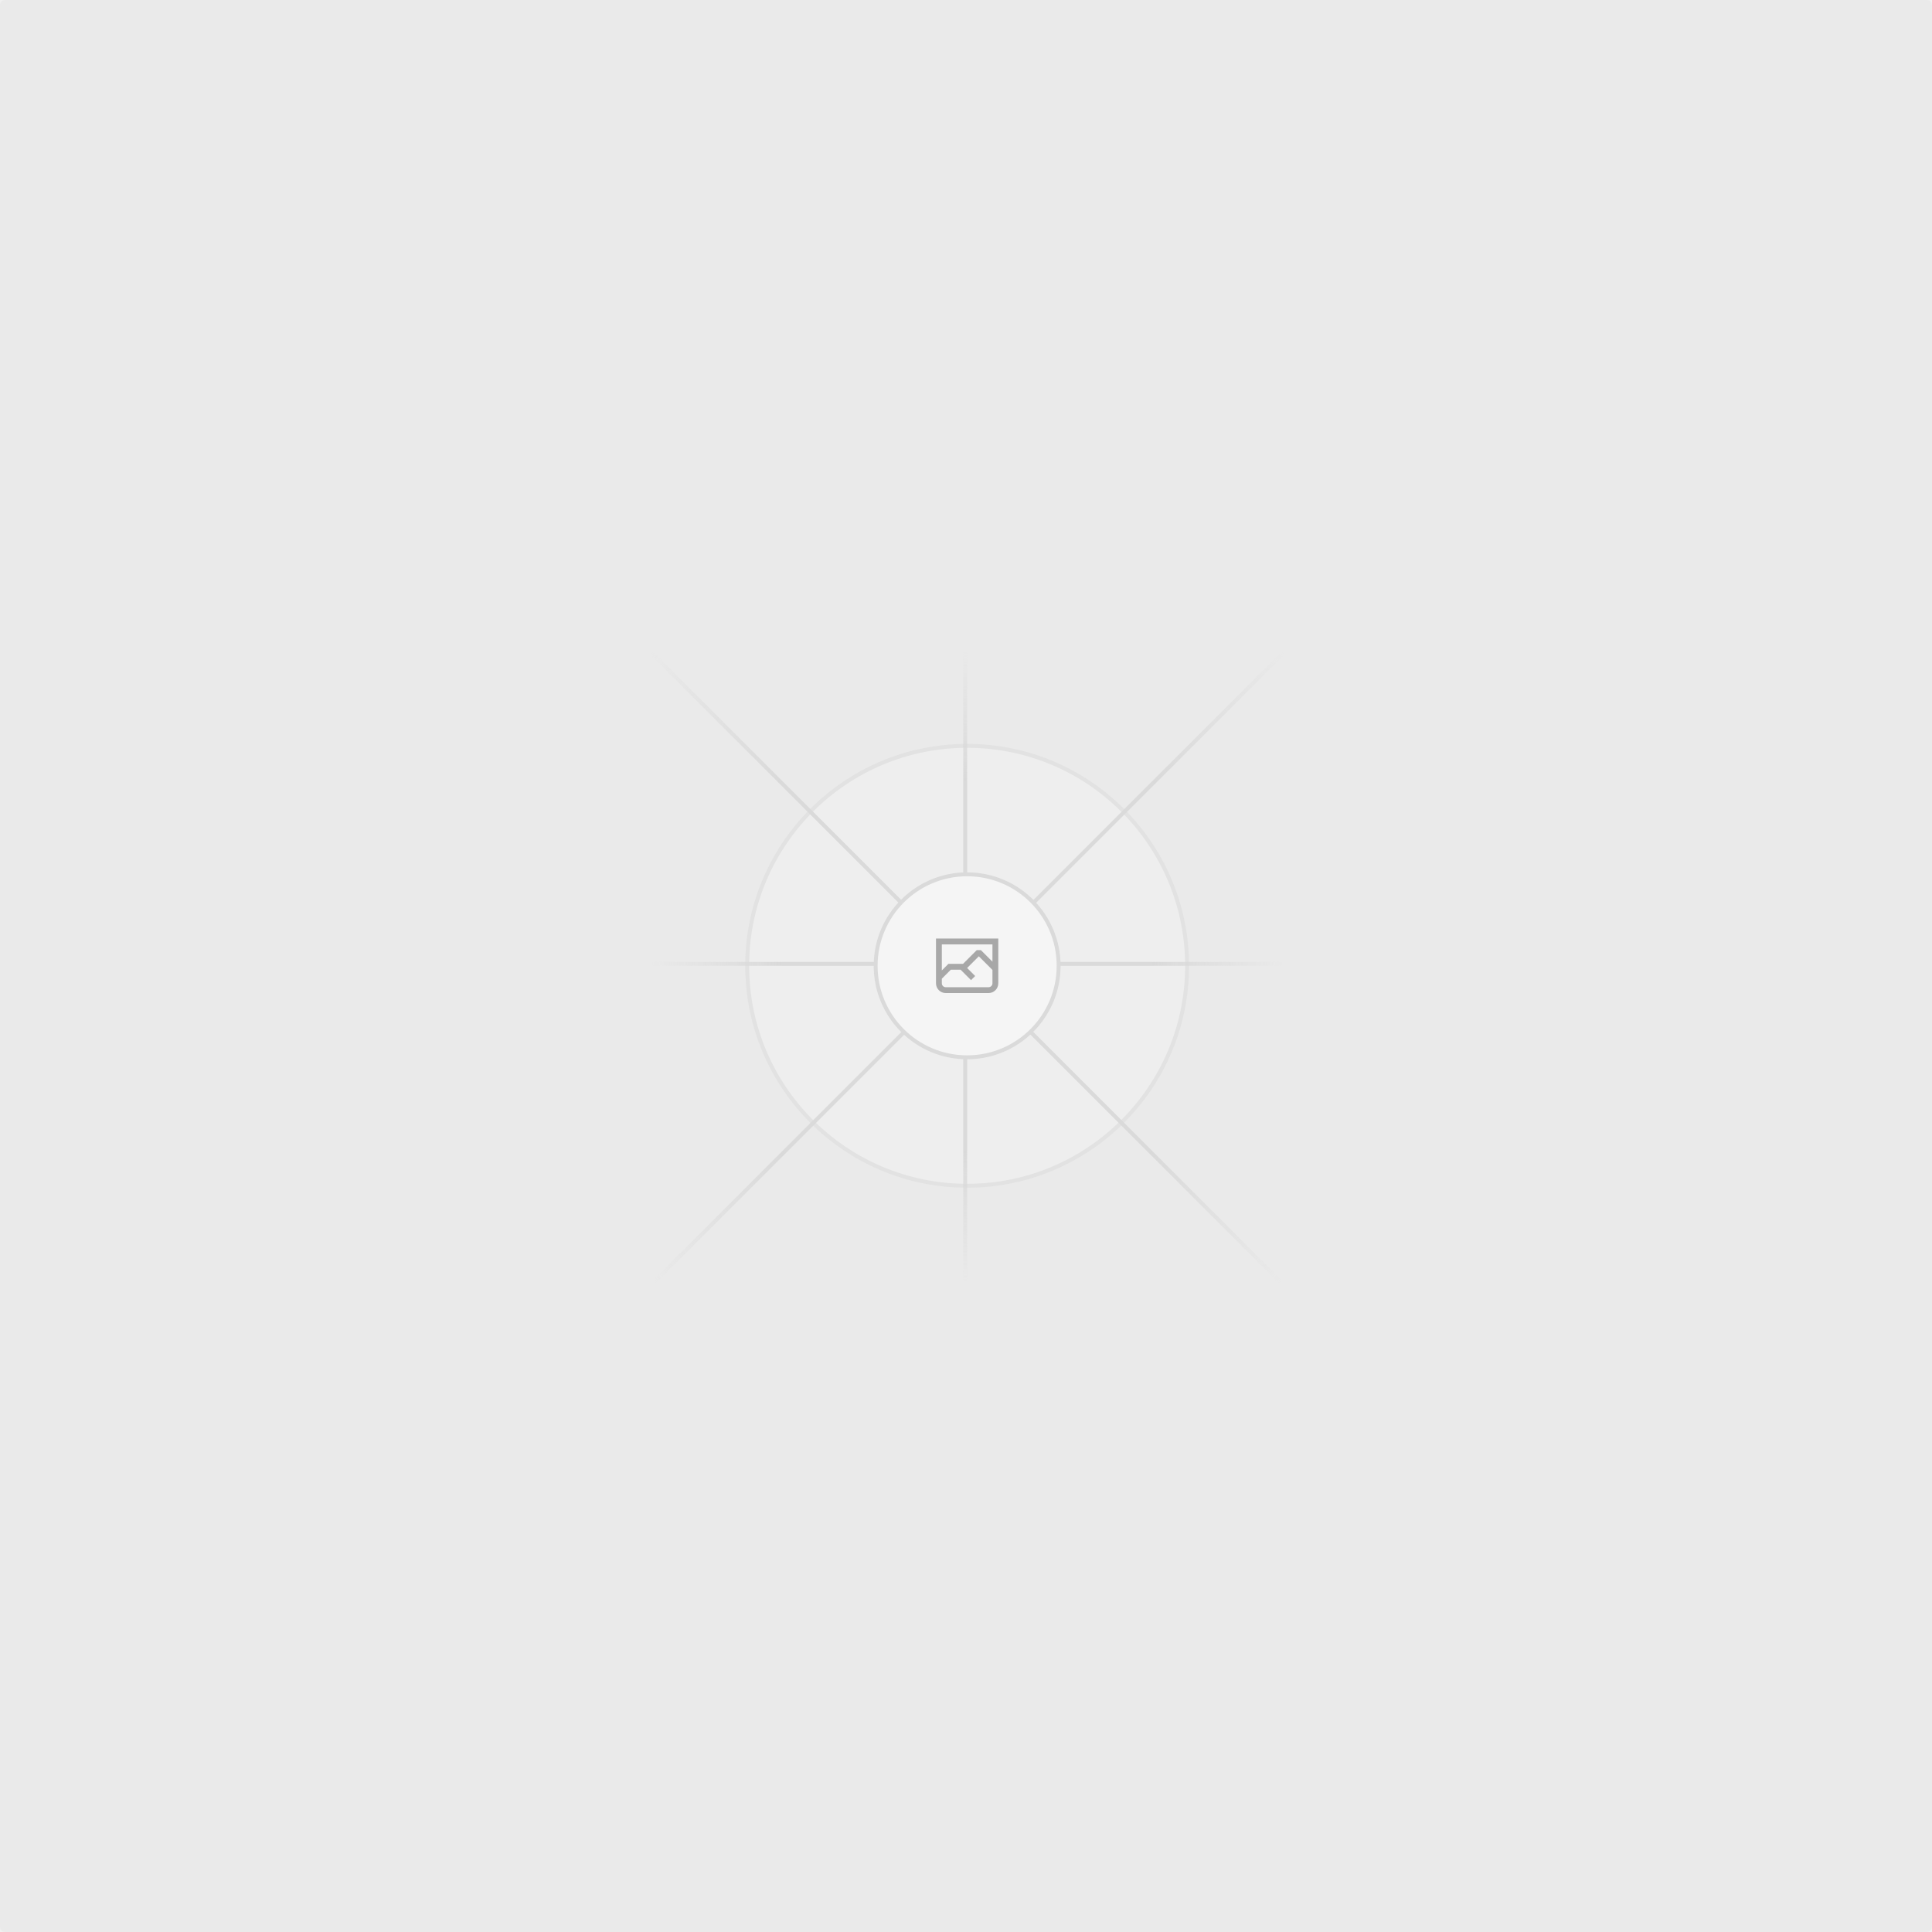
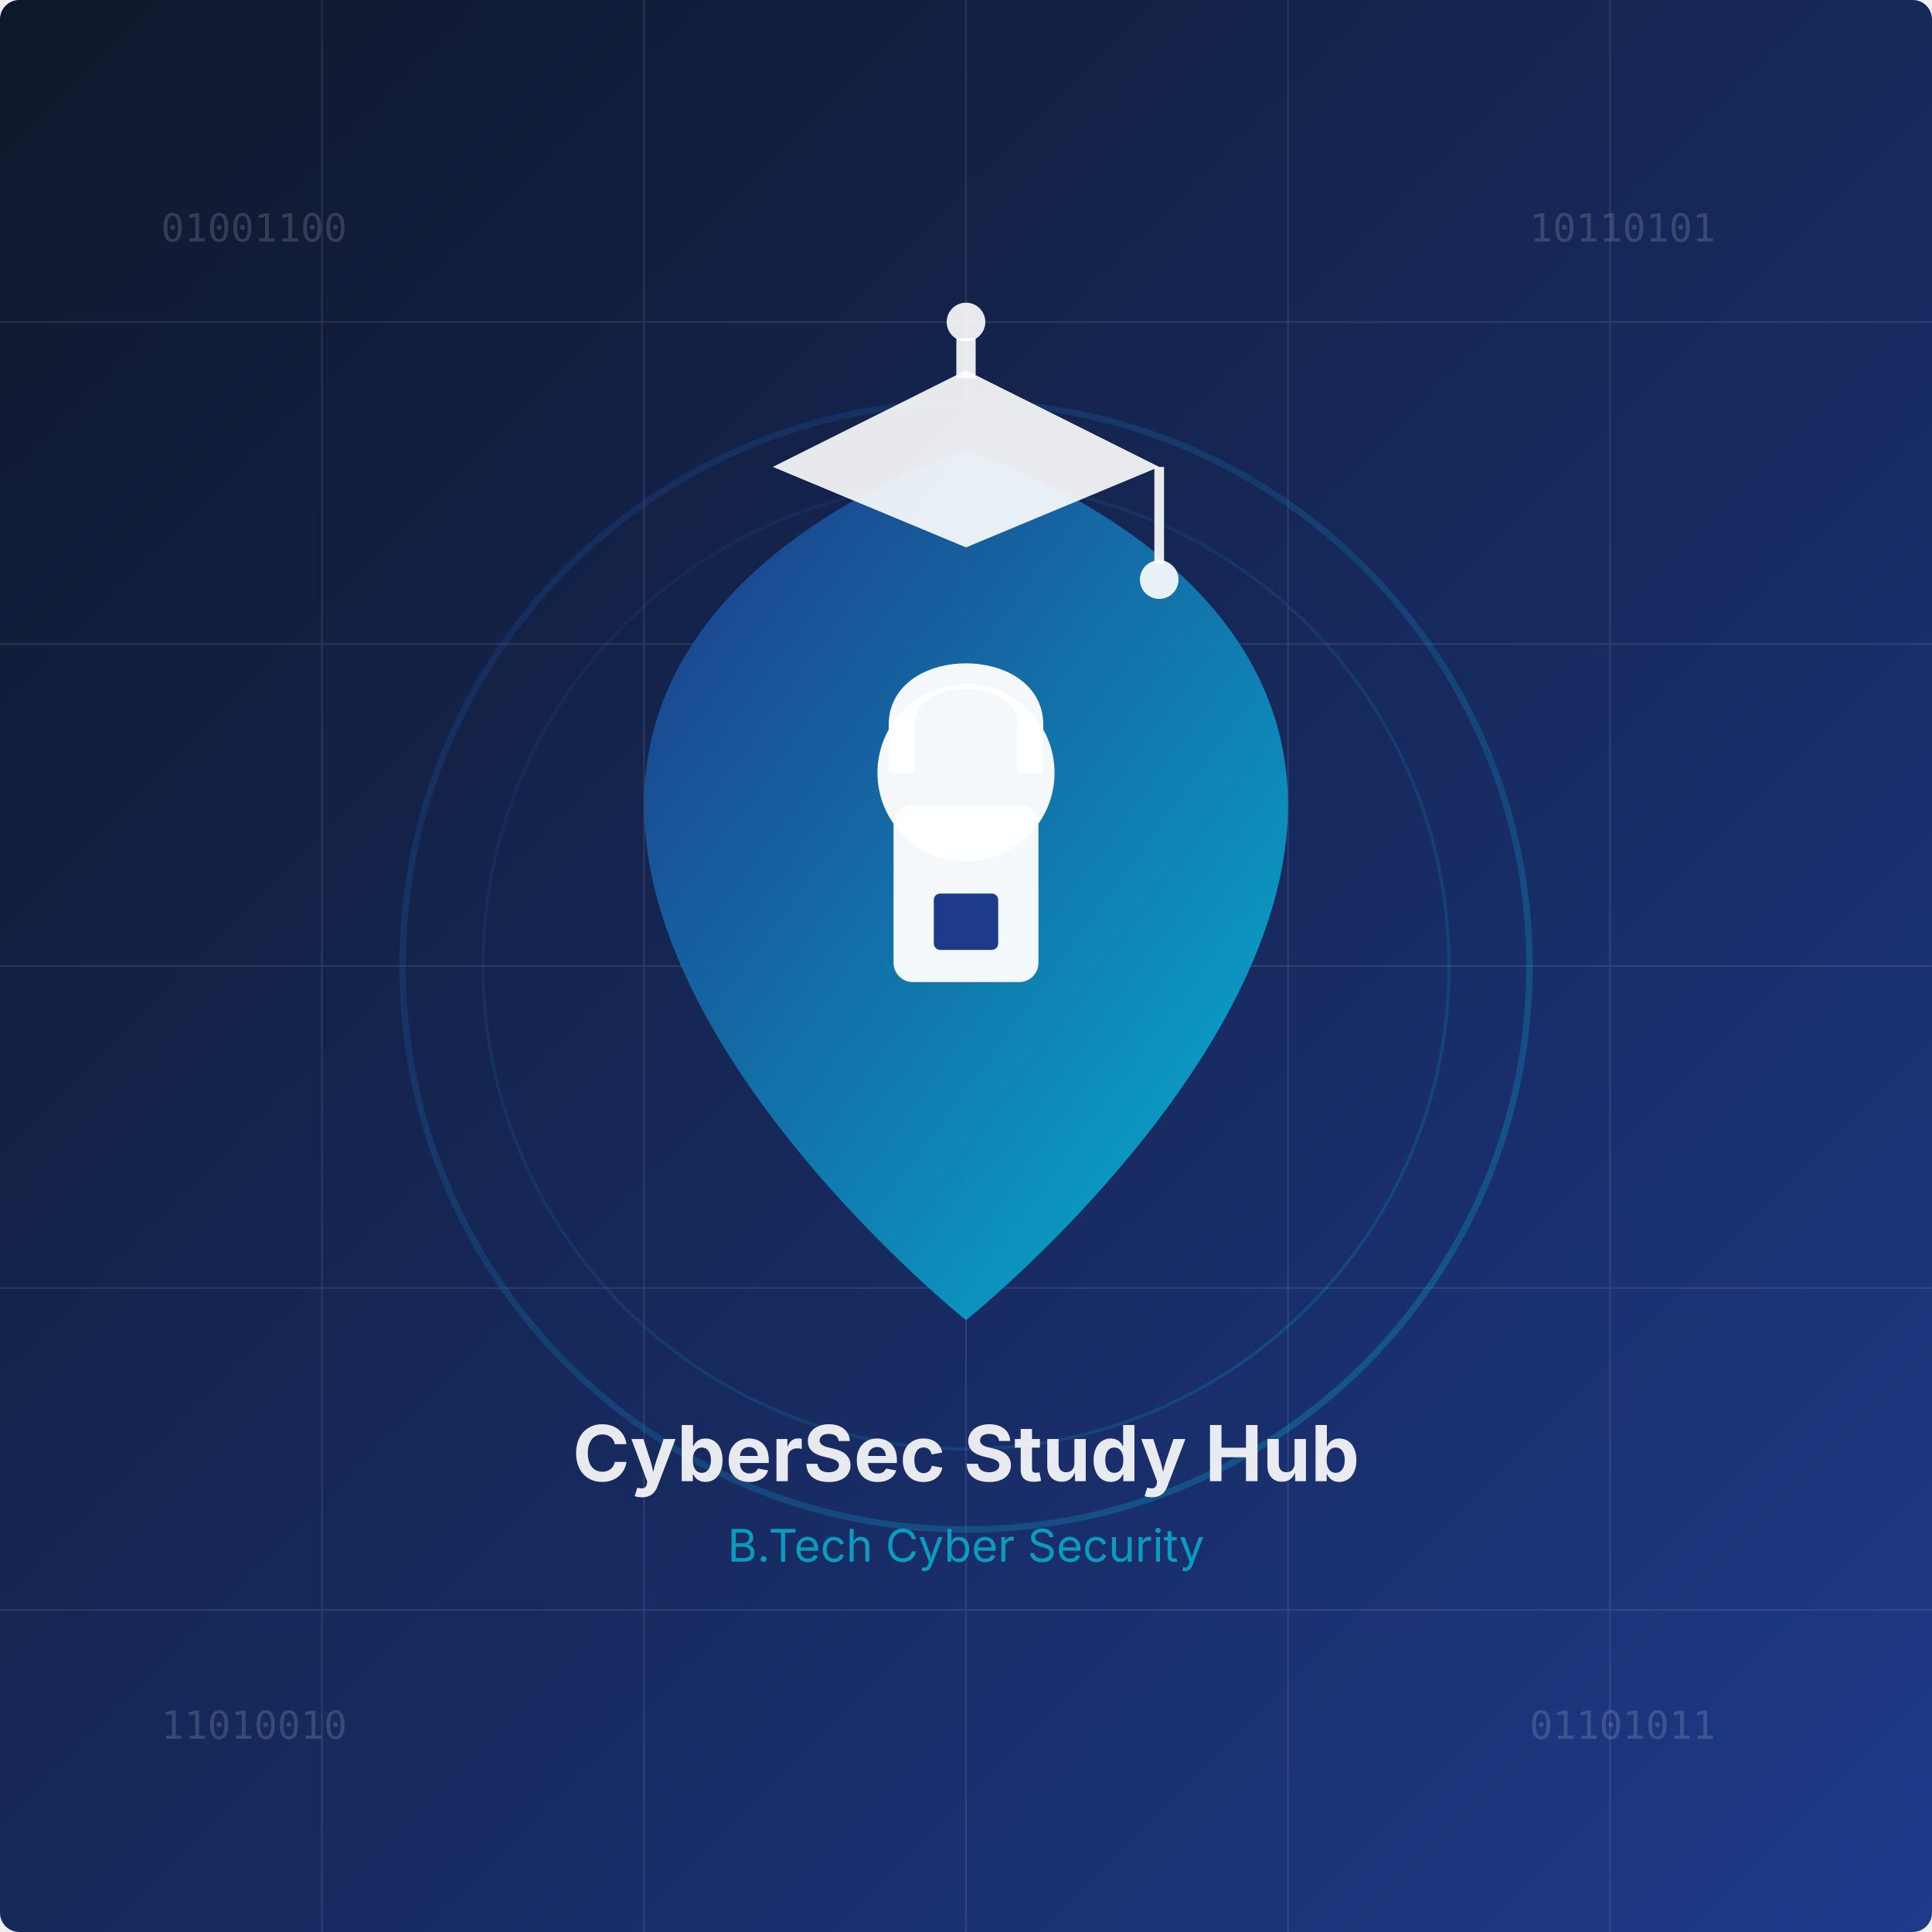
<svg xmlns="http://www.w3.org/2000/svg" width="1200" height="1200" fill="none">
-   <rect width="1200" height="1200" fill="#EAEAEA" rx="3" />
-   <g opacity=".5">
-     <g opacity=".5">
-       <path fill="#FAFAFA" d="M600.709 736.5c-75.454 0-136.621-61.167-136.621-136.62 0-75.454 61.167-136.621 136.621-136.621 75.453 0 136.62 61.167 136.62 136.621 0 75.453-61.167 136.62-136.62 136.62Z" />
-       <path stroke="#C9C9C9" stroke-width="2.418" d="M600.709 736.5c-75.454 0-136.621-61.167-136.621-136.62 0-75.454 61.167-136.621 136.621-136.621 75.453 0 136.62 61.167 136.62 136.621 0 75.453-61.167 136.62-136.62 136.62Z" />
-     </g>
-     <path stroke="url(#a)" stroke-width="2.418" d="M0-1.209h553.581" transform="scale(1 -1) rotate(45 1163.11 91.165)" />
-     <path stroke="url(#b)" stroke-width="2.418" d="M404.846 598.671h391.726" />
-     <path stroke="url(#c)" stroke-width="2.418" d="M599.5 795.742V404.017" />
-     <path stroke="url(#d)" stroke-width="2.418" d="m795.717 796.597-391.441-391.44" />
-     <path fill="#fff" d="M600.709 656.704c-31.384 0-56.825-25.441-56.825-56.824 0-31.384 25.441-56.825 56.825-56.825 31.383 0 56.824 25.441 56.824 56.825 0 31.383-25.441 56.824-56.824 56.824Z" />
-     <g clip-path="url(#e)">
-       <path fill="#666" fill-rule="evenodd" d="M616.426 586.58h-31.434v16.176l3.553-3.554.531-.531h9.068l.074-.074 8.463-8.463h2.565l7.18 7.181V586.58Zm-15.715 14.654 3.698 3.699 1.283 1.282-2.565 2.565-1.282-1.283-5.2-5.199h-6.066l-5.514 5.514-.073.073v2.876a2.418 2.418 0 0 0 2.418 2.418h26.598a2.418 2.418 0 0 0 2.418-2.418v-8.317l-8.463-8.463-7.181 7.181-.071.072Zm-19.347 5.442v4.085a6.045 6.045 0 0 0 6.046 6.045h26.598a6.044 6.044 0 0 0 6.045-6.045v-7.108l1.356-1.355-1.282-1.283-.074-.073v-17.989h-38.689v23.43l-.146.146.146.147Z" clip-rule="evenodd" />
-     </g>
-     <path stroke="#C9C9C9" stroke-width="2.418" d="M600.709 656.704c-31.384 0-56.825-25.441-56.825-56.824 0-31.384 25.441-56.825 56.825-56.825 31.383 0 56.824 25.441 56.824 56.825 0 31.383-25.441 56.824-56.824 56.824Z" />
+   <defs>
+     <linearGradient id="bgGrad" x1="0%" y1="0%" x2="100%" y2="100%">
+       <stop offset="0%" style="stop-color:#0f172a" />
+       <stop offset="100%" style="stop-color:#1e3a8a" />
+     </linearGradient>
+     <linearGradient id="shieldGrad" x1="0%" y1="0%" x2="100%" y2="100%">
+       <stop offset="0%" style="stop-color:#1e3a8a" />
+       <stop offset="100%" style="stop-color:#06b6d4" />
+     </linearGradient>
+   </defs>
+   <rect width="1200" height="1200" fill="url(#bgGrad)" rx="12" />
+   <g opacity="0.1">
+     <line x1="0" y1="200" x2="1200" y2="200" stroke="white" stroke-width="1" />
+     <line x1="0" y1="400" x2="1200" y2="400" stroke="white" stroke-width="1" />
+     <line x1="0" y1="600" x2="1200" y2="600" stroke="white" stroke-width="1" />
+     <line x1="0" y1="800" x2="1200" y2="800" stroke="white" stroke-width="1" />
+     <line x1="0" y1="1000" x2="1200" y2="1000" stroke="white" stroke-width="1" />
+     <line x1="200" y1="0" x2="200" y2="1200" stroke="white" stroke-width="1" />
+     <line x1="400" y1="0" x2="400" y2="1200" stroke="white" stroke-width="1" />
+     <line x1="600" y1="0" x2="600" y2="1200" stroke="white" stroke-width="1" />
+     <line x1="800" y1="0" x2="800" y2="1200" stroke="white" stroke-width="1" />
+     <line x1="1000" y1="0" x2="1000" y2="1200" stroke="white" stroke-width="1" />
  </g>
-   <defs>
-     <linearGradient id="a" x1="554.061" x2="-.48" y1=".083" y2=".087" gradientUnits="userSpaceOnUse">
-       <stop stop-color="#C9C9C9" stop-opacity="0" />
-       <stop offset=".208" stop-color="#C9C9C9" />
-       <stop offset=".792" stop-color="#C9C9C9" />
-       <stop offset="1" stop-color="#C9C9C9" stop-opacity="0" />
-     </linearGradient>
-     <linearGradient id="b" x1="796.912" x2="404.507" y1="599.963" y2="599.965" gradientUnits="userSpaceOnUse">
-       <stop stop-color="#C9C9C9" stop-opacity="0" />
-       <stop offset=".208" stop-color="#C9C9C9" />
-       <stop offset=".792" stop-color="#C9C9C9" />
-       <stop offset="1" stop-color="#C9C9C9" stop-opacity="0" />
-     </linearGradient>
-     <linearGradient id="c" x1="600.792" x2="600.794" y1="403.677" y2="796.082" gradientUnits="userSpaceOnUse">
-       <stop stop-color="#C9C9C9" stop-opacity="0" />
-       <stop offset=".208" stop-color="#C9C9C9" />
-       <stop offset=".792" stop-color="#C9C9C9" />
-       <stop offset="1" stop-color="#C9C9C9" stop-opacity="0" />
-     </linearGradient>
-     <linearGradient id="d" x1="404.85" x2="796.972" y1="403.903" y2="796.02" gradientUnits="userSpaceOnUse">
-       <stop stop-color="#C9C9C9" stop-opacity="0" />
-       <stop offset=".208" stop-color="#C9C9C9" />
-       <stop offset=".792" stop-color="#C9C9C9" />
-       <stop offset="1" stop-color="#C9C9C9" stop-opacity="0" />
-     </linearGradient>
-     <clipPath id="e">
-       <path fill="#fff" d="M581.364 580.535h38.689v38.689h-38.689z" />
-     </clipPath>
-   </defs>
+   <circle cx="600" cy="600" r="350" fill="none" stroke="url(#shieldGrad)" stroke-width="4" opacity="0.3" />
+   <circle cx="600" cy="600" r="300" fill="none" stroke="url(#shieldGrad)" stroke-width="2" opacity="0.2" />
+   <path fill="url(#shieldGrad)" d="M600 280C600 280 400 340 400 500C400 660 600 820 600 820C600 820 800 660 800 500C800 340 600 280 600 280Z" opacity="0.95" />
+   <circle cx="600" cy="480" r="55" fill="white" opacity="0.95" />
+   <rect x="555" y="500" width="90" height="110" rx="12" fill="white" opacity="0.95" />
+   <rect x="580" y="555" width="40" height="35" rx="4" fill="#1e3a8a" />
+   <path d="M560 480 L560 450 C560 410 640 410 640 450 L640 480" fill="none" stroke="white" stroke-width="16" opacity="0.95" />
+   <polygon fill="white" points="600,230 480,290 600,340 720,290" opacity="0.9" />
+   <rect x="594" y="210" width="12" height="25" fill="white" opacity="0.9" />
+   <circle cx="600" cy="200" r="12" fill="white" opacity="0.9" />
+   <line x1="720" y1="290" x2="720" y2="350" stroke="white" stroke-width="6" opacity="0.9" />
+   <circle cx="720" cy="360" r="12" fill="white" opacity="0.9" />
+   <g fill="white" opacity="0.15" font-family="monospace" font-size="24">
+     <text x="100" y="150">01001100</text>
+     <text x="950" y="150">10110101</text>
+     <text x="100" y="1080">11010010</text>
+     <text x="950" y="1080">01101011</text>
+   </g>
+   <text x="600" y="920" text-anchor="middle" font-family="system-ui, -apple-system, sans-serif" font-size="48" font-weight="700" fill="white" opacity="0.9">CyberSec Study Hub</text>
+   <text x="600" y="970" text-anchor="middle" font-family="system-ui, -apple-system, sans-serif" font-size="28" fill="#06b6d4" opacity="0.8">B.Tech Cyber Security</text>
</svg>
